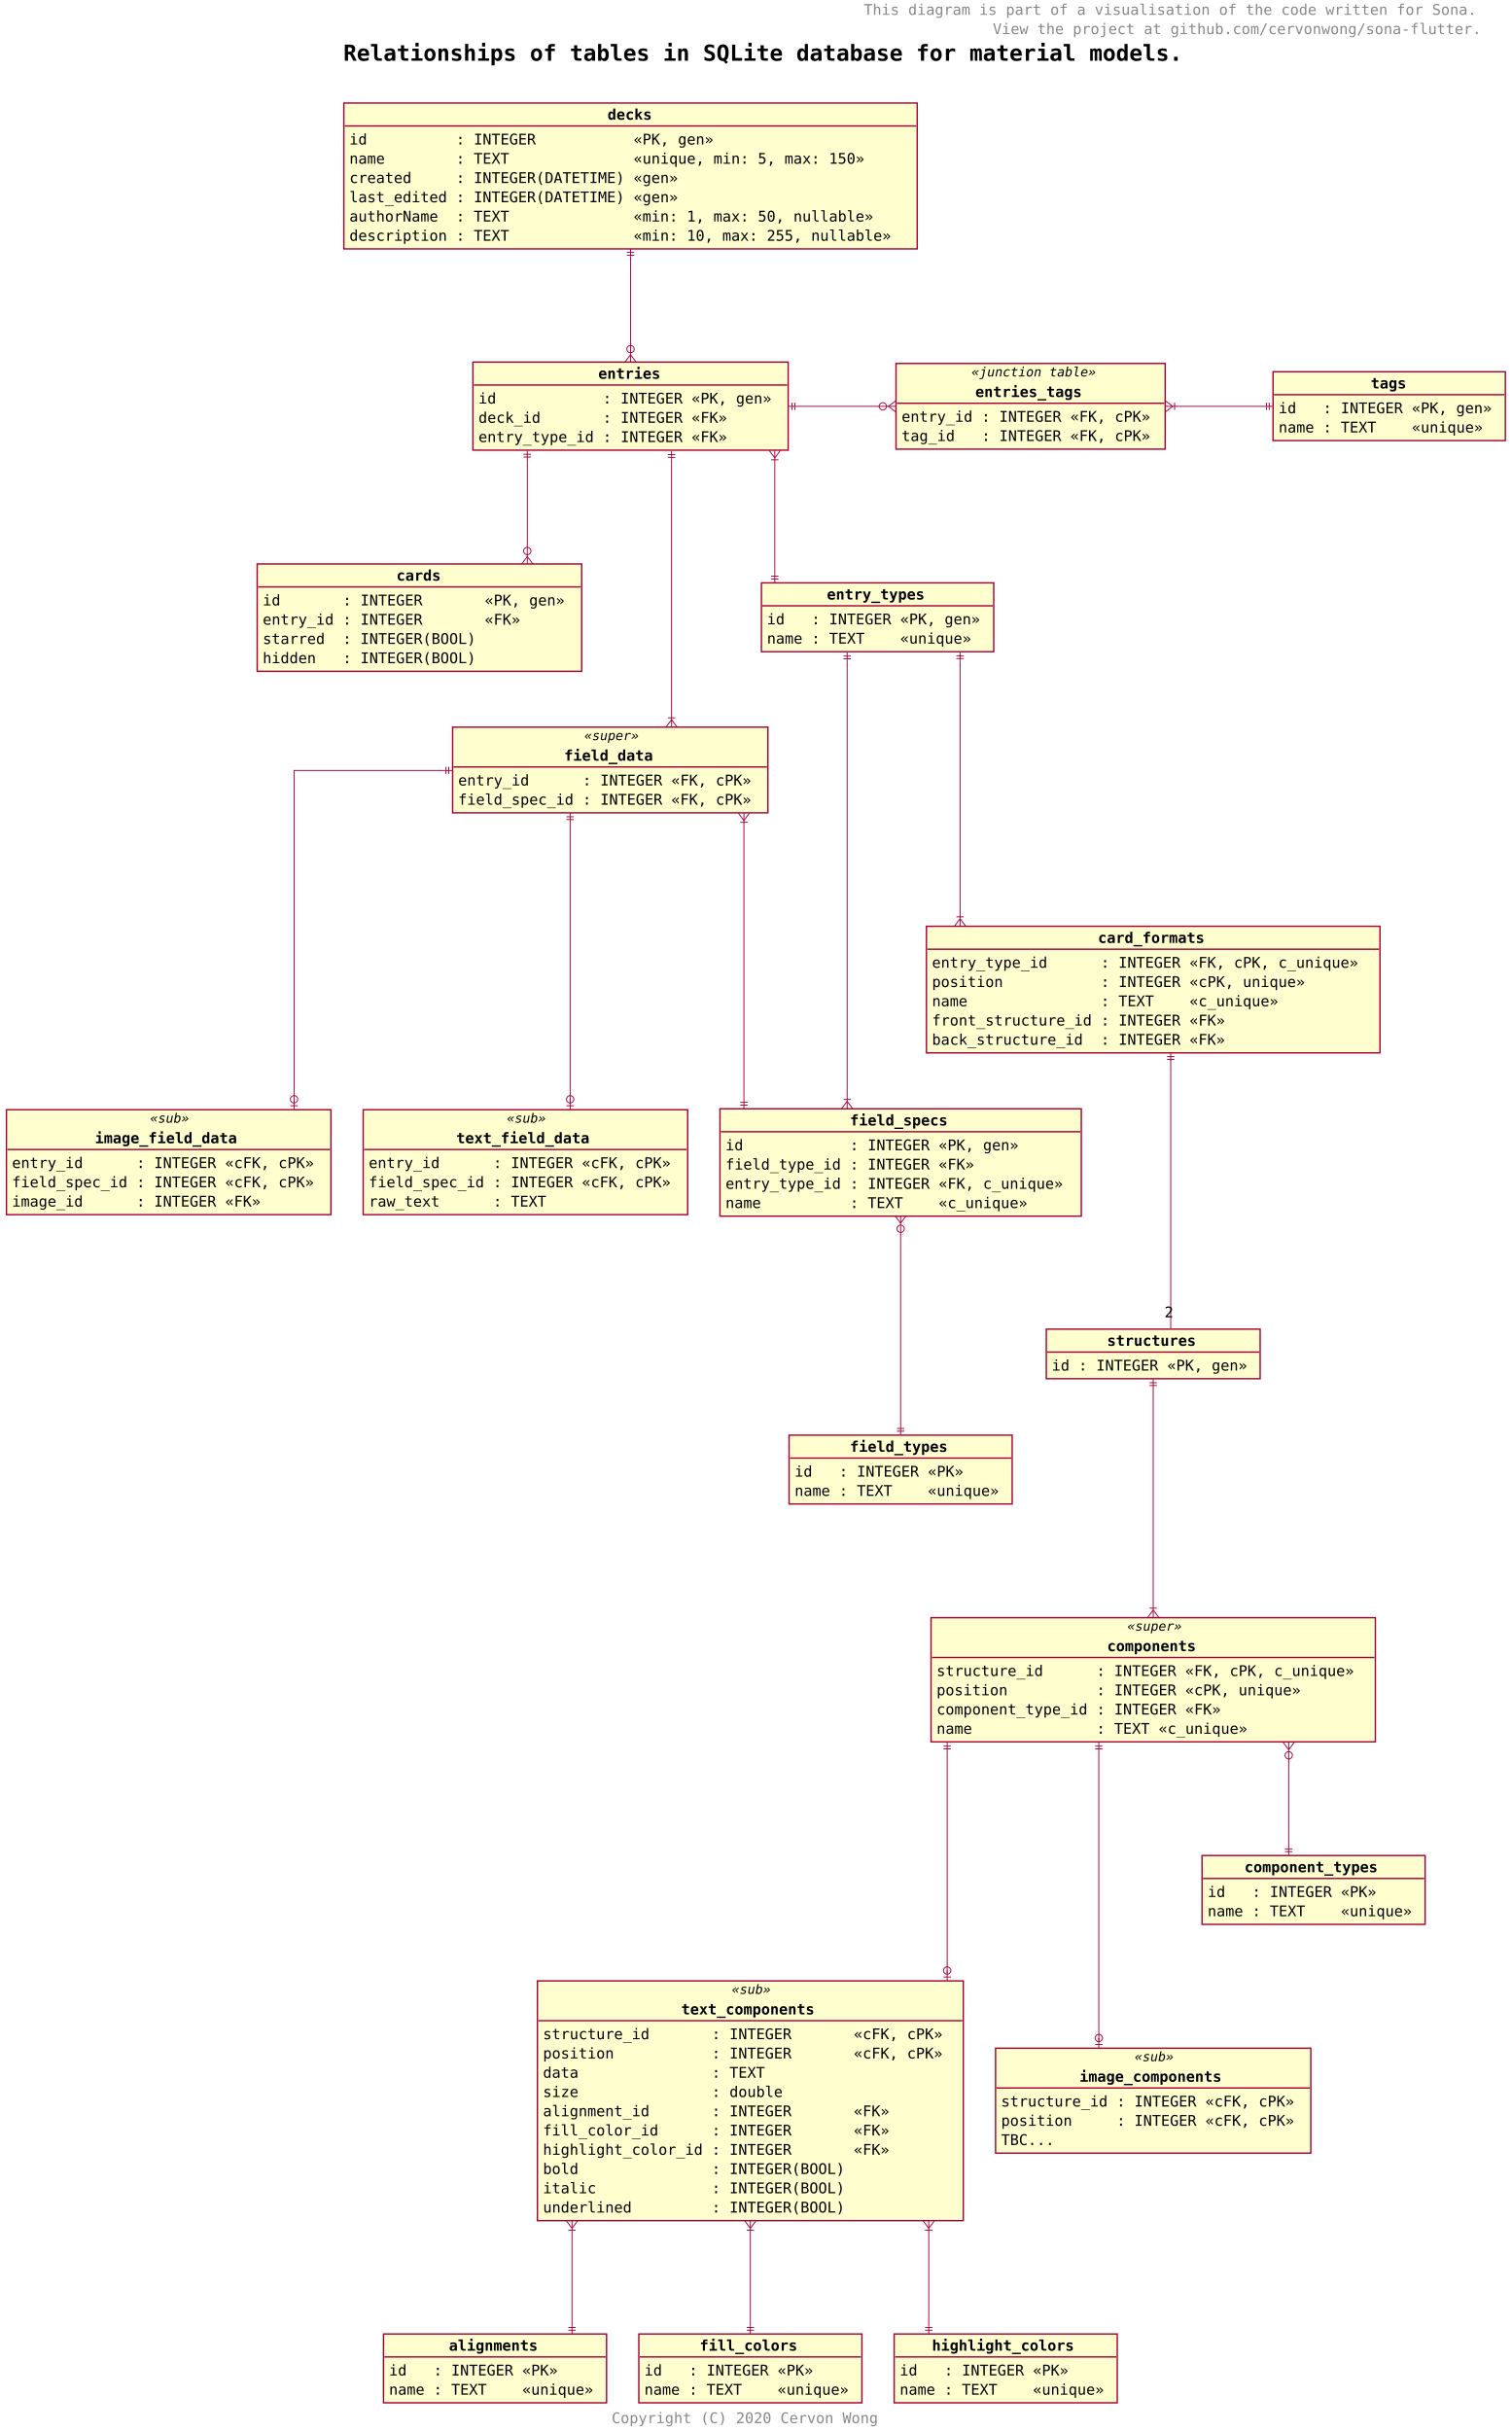
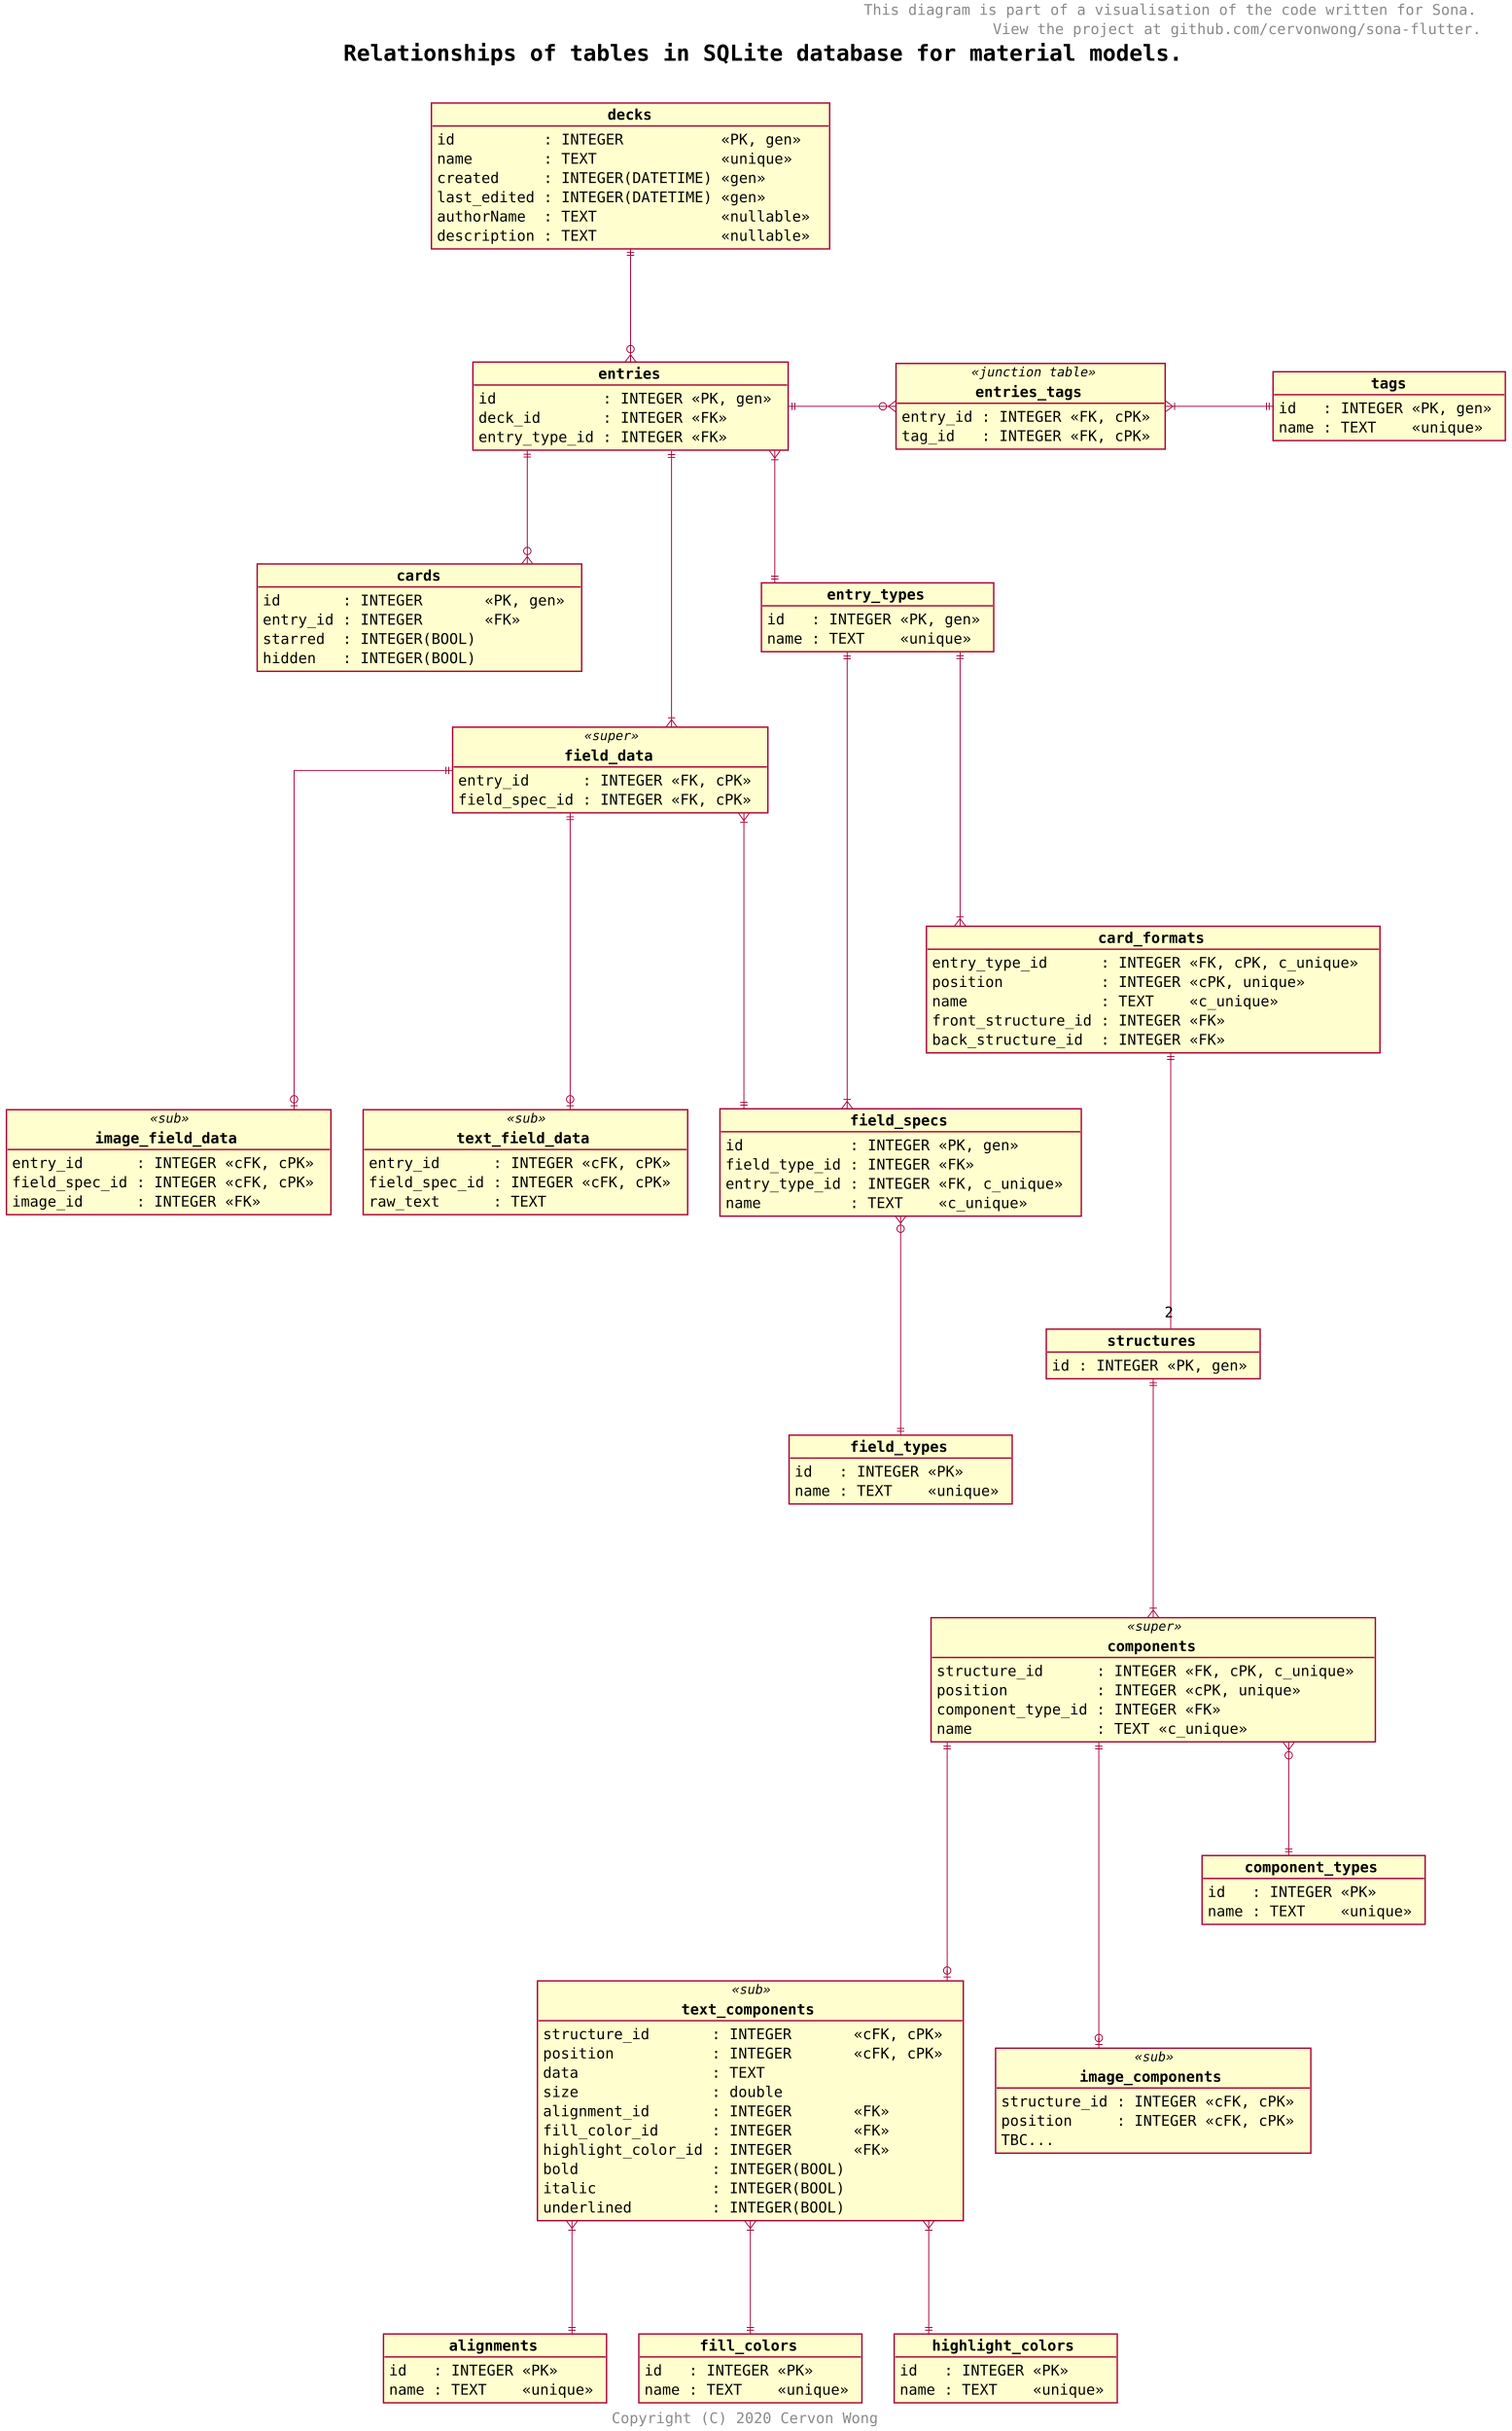
<svg xmlns="http://www.w3.org/2000/svg" contentScriptType="application/ecmascript" contentStyleType="text/css" height="2637px" preserveAspectRatio="none" style="width:1640px;height:2637px;" version="1.1" viewBox="0 0 1640 2637" width="1640px" zoomAndPan="magnify">
  <defs />
  <g>
    <text fill="#888888" font-family="monospace" font-size="16" lengthAdjust="spacingAndGlyphs" textLength="690" x="937" y="16.086">This diagram is part of a visualisation of the code written for Sona.</text>
    <text fill="#888888" font-family="monospace" font-size="16" lengthAdjust="spacingAndGlyphs" textLength="550" x="1077" y="36.977">View the project at github.com/cervonwong/sona-flutter.</text>
    <text fill="#000000" font-family="monospace" font-size="24" font-weight="bold" lengthAdjust="spacingAndGlyphs" textLength="882" x="372.5" y="65.91">Relationships of tables in SQLite database for material models.</text>
    <text fill="#000000" font-family="monospace" font-size="24" font-weight="bold" lengthAdjust="spacingAndGlyphs" textLength="0" x="820.5" y="97.246" />
-     <rect fill="#FEFECE" height="158.234" style="stroke:#A80036;stroke-width:1.5;" width="622" x="373" y="111.758" />
+     <rect fill="#FEFECE" height="158.234" style="stroke:#A80036;stroke-width:1.5;" width="432" x="468" y="111.758" />
    <text fill="#000000" font-family="monospace" font-size="16" font-weight="bold" lengthAdjust="spacingAndGlyphs" textLength="50" x="659" y="129.844">decks</text>
-     <line style="stroke:#A80036;stroke-width:1.5;" x1="374" x2="994" y1="136.648" y2="136.648" />
-     <text fill="#000000" font-family="monospace" font-size="16" lengthAdjust="spacingAndGlyphs" textLength="410" x="379" y="156.734">id          : INTEGER           «PK, gen»</text>
-     <text fill="#000000" font-family="monospace" font-size="16" lengthAdjust="spacingAndGlyphs" textLength="580" x="379" y="177.625">name        : TEXT              «unique, min: 5, max: 150»</text>
-     <text fill="#000000" font-family="monospace" font-size="16" lengthAdjust="spacingAndGlyphs" textLength="370" x="379" y="198.516">created     : INTEGER(DATETIME) «gen»</text>
-     <text fill="#000000" font-family="monospace" font-size="16" lengthAdjust="spacingAndGlyphs" textLength="370" x="379" y="219.406">last_edited : INTEGER(DATETIME) «gen»</text>
-     <text fill="#000000" font-family="monospace" font-size="16" lengthAdjust="spacingAndGlyphs" textLength="590" x="379" y="240.297">authorName  : TEXT              «min: 1, max: 50, nullable»</text>
-     <text fill="#000000" font-family="monospace" font-size="16" lengthAdjust="spacingAndGlyphs" textLength="610" x="379" y="261.188">description : TEXT              «min: 10, max: 255, nullable»</text>
+     <line style="stroke:#A80036;stroke-width:1.5;" x1="469" x2="899" y1="136.648" y2="136.648" />
+     <text fill="#000000" font-family="monospace" font-size="16" lengthAdjust="spacingAndGlyphs" textLength="410" x="474" y="156.734">id          : INTEGER           «PK, gen»</text>
+     <text fill="#000000" font-family="monospace" font-size="16" lengthAdjust="spacingAndGlyphs" textLength="400" x="474" y="177.625">name        : TEXT              «unique»</text>
+     <text fill="#000000" font-family="monospace" font-size="16" lengthAdjust="spacingAndGlyphs" textLength="370" x="474" y="198.516">created     : INTEGER(DATETIME) «gen»</text>
+     <text fill="#000000" font-family="monospace" font-size="16" lengthAdjust="spacingAndGlyphs" textLength="370" x="474" y="219.406">last_edited : INTEGER(DATETIME) «gen»</text>
+     <text fill="#000000" font-family="monospace" font-size="16" lengthAdjust="spacingAndGlyphs" textLength="420" x="474" y="240.297">authorName  : TEXT              «nullable»</text>
+     <text fill="#000000" font-family="monospace" font-size="16" lengthAdjust="spacingAndGlyphs" textLength="420" x="474" y="261.188">description : TEXT              «nullable»</text>
    <rect fill="#FEFECE" height="95.562" style="stroke:#A80036;stroke-width:1.5;" width="342" x="513" y="392.758" />
    <text fill="#000000" font-family="monospace" font-size="16" font-weight="bold" lengthAdjust="spacingAndGlyphs" textLength="70" x="649" y="410.844">entries</text>
    <line style="stroke:#A80036;stroke-width:1.5;" x1="514" x2="854" y1="417.648" y2="417.648" />
    <text fill="#000000" font-family="monospace" font-size="16" lengthAdjust="spacingAndGlyphs" textLength="330" x="519" y="437.734">id            : INTEGER «PK, gen»</text>
    <text fill="#000000" font-family="monospace" font-size="16" lengthAdjust="spacingAndGlyphs" textLength="280" x="519" y="458.625">deck_id       : INTEGER «FK»</text>
    <text fill="#000000" font-family="monospace" font-size="16" lengthAdjust="spacingAndGlyphs" textLength="280" x="519" y="479.516">entry_type_id : INTEGER «FK»</text>
    <rect fill="#FEFECE" height="116.453" style="stroke:#A80036;stroke-width:1.5;" width="352" x="279" y="611.758" />
    <text fill="#000000" font-family="monospace" font-size="16" font-weight="bold" lengthAdjust="spacingAndGlyphs" textLength="50" x="430" y="629.844">cards</text>
    <line style="stroke:#A80036;stroke-width:1.5;" x1="280" x2="630" y1="636.648" y2="636.648" />
    <text fill="#000000" font-family="monospace" font-size="16" lengthAdjust="spacingAndGlyphs" textLength="340" x="285" y="656.734">id       : INTEGER       «PK, gen»</text>
    <text fill="#000000" font-family="monospace" font-size="16" lengthAdjust="spacingAndGlyphs" textLength="290" x="285" y="677.625">entry_id : INTEGER       «FK»</text>
    <text fill="#000000" font-family="monospace" font-size="16" lengthAdjust="spacingAndGlyphs" textLength="240" x="285" y="698.516">starred  : INTEGER(BOOL)</text>
    <text fill="#000000" font-family="monospace" font-size="16" lengthAdjust="spacingAndGlyphs" textLength="240" x="285" y="719.406">hidden   : INTEGER(BOOL)</text>
    <rect fill="#FEFECE" height="74.672" style="stroke:#A80036;stroke-width:1.5;" width="252" x="1381" y="403.258" />
    <text fill="#000000" font-family="monospace" font-size="16" font-weight="bold" lengthAdjust="spacingAndGlyphs" textLength="40" x="1487" y="421.344">tags</text>
    <line style="stroke:#A80036;stroke-width:1.5;" x1="1382" x2="1632" y1="428.148" y2="428.148" />
    <text fill="#000000" font-family="monospace" font-size="16" lengthAdjust="spacingAndGlyphs" textLength="240" x="1387" y="448.234">id   : INTEGER «PK, gen»</text>
    <text fill="#000000" font-family="monospace" font-size="16" lengthAdjust="spacingAndGlyphs" textLength="230" x="1387" y="469.125">name : TEXT    «unique»</text>
    <rect fill="#FEFECE" height="92.951" style="stroke:#A80036;stroke-width:1.5;" width="292" x="972" y="394.258" />
    <text fill="#000000" font-family="monospace" font-size="14" font-style="italic" lengthAdjust="spacingAndGlyphs" textLength="128" x="1054" y="408.333">«junction table»</text>
    <text fill="#000000" font-family="monospace" font-size="16" font-weight="bold" lengthAdjust="spacingAndGlyphs" textLength="120" x="1058" y="430.623">entries_tags</text>
    <line style="stroke:#A80036;stroke-width:1.5;" x1="973" x2="1263" y1="437.428" y2="437.428" />
    <text fill="#000000" font-family="monospace" font-size="16" lengthAdjust="spacingAndGlyphs" textLength="280" x="978" y="457.514">entry_id : INTEGER «FK, cPK»</text>
    <text fill="#000000" font-family="monospace" font-size="16" lengthAdjust="spacingAndGlyphs" textLength="280" x="978" y="478.404">tag_id   : INTEGER «FK, cPK»</text>
    <rect fill="#FEFECE" height="116.453" style="stroke:#A80036;stroke-width:1.5;" width="392" x="781" y="1202.758" />
    <text fill="#000000" font-family="monospace" font-size="16" font-weight="bold" lengthAdjust="spacingAndGlyphs" textLength="110" x="922" y="1220.844">field_specs</text>
    <line style="stroke:#A80036;stroke-width:1.5;" x1="782" x2="1172" y1="1227.648" y2="1227.648" />
    <text fill="#000000" font-family="monospace" font-size="16" lengthAdjust="spacingAndGlyphs" textLength="330" x="787" y="1247.734">id            : INTEGER «PK, gen»</text>
    <text fill="#000000" font-family="monospace" font-size="16" lengthAdjust="spacingAndGlyphs" textLength="280" x="787" y="1268.625">field_type_id : INTEGER «FK»</text>
    <text fill="#000000" font-family="monospace" font-size="16" lengthAdjust="spacingAndGlyphs" textLength="380" x="787" y="1289.516">entry_type_id : INTEGER «FK, c_unique»</text>
    <text fill="#000000" font-family="monospace" font-size="16" lengthAdjust="spacingAndGlyphs" textLength="340" x="787" y="1310.406">name          : TEXT    «c_unique»</text>
    <rect fill="#FEFECE" height="74.672" style="stroke:#A80036;stroke-width:1.5;" width="242" x="856" y="1556.758" />
    <text fill="#000000" font-family="monospace" font-size="16" font-weight="bold" lengthAdjust="spacingAndGlyphs" textLength="110" x="922" y="1574.844">field_types</text>
    <line style="stroke:#A80036;stroke-width:1.5;" x1="857" x2="1097" y1="1581.648" y2="1581.648" />
    <text fill="#000000" font-family="monospace" font-size="16" lengthAdjust="spacingAndGlyphs" textLength="190" x="862" y="1601.734">id   : INTEGER «PK»</text>
    <text fill="#000000" font-family="monospace" font-size="16" lengthAdjust="spacingAndGlyphs" textLength="230" x="862" y="1622.625">name : TEXT    «unique»</text>
    <rect fill="#FEFECE" height="92.951" style="stroke:#A80036;stroke-width:1.5;" width="342" x="491" y="788.758" />
    <text fill="#000000" font-family="monospace" font-size="14" font-style="italic" lengthAdjust="spacingAndGlyphs" textLength="56" x="634" y="802.833">«super»</text>
    <text fill="#000000" font-family="monospace" font-size="16" font-weight="bold" lengthAdjust="spacingAndGlyphs" textLength="100" x="612" y="825.123">field_data</text>
    <line style="stroke:#A80036;stroke-width:1.5;" x1="492" x2="832" y1="831.928" y2="831.928" />
    <text fill="#000000" font-family="monospace" font-size="16" lengthAdjust="spacingAndGlyphs" textLength="330" x="497" y="852.014">entry_id      : INTEGER «FK, cPK»</text>
    <text fill="#000000" font-family="monospace" font-size="16" lengthAdjust="spacingAndGlyphs" textLength="330" x="497" y="872.904">field_spec_id : INTEGER «FK, cPK»</text>
    <rect fill="#FEFECE" height="113.842" style="stroke:#A80036;stroke-width:1.5;" width="352" x="394" y="1203.758" />
    <text fill="#000000" font-family="monospace" font-size="14" font-style="italic" lengthAdjust="spacingAndGlyphs" textLength="40" x="550" y="1217.833">«sub»</text>
    <text fill="#000000" font-family="monospace" font-size="16" font-weight="bold" lengthAdjust="spacingAndGlyphs" textLength="150" x="495" y="1240.123">text_field_data</text>
    <line style="stroke:#A80036;stroke-width:1.5;" x1="395" x2="745" y1="1246.928" y2="1246.928" />
    <text fill="#000000" font-family="monospace" font-size="16" lengthAdjust="spacingAndGlyphs" textLength="340" x="400" y="1267.014">entry_id      : INTEGER «cFK, cPK»</text>
    <text fill="#000000" font-family="monospace" font-size="16" lengthAdjust="spacingAndGlyphs" textLength="340" x="400" y="1287.904">field_spec_id : INTEGER «cFK, cPK»</text>
    <text fill="#000000" font-family="monospace" font-size="16" lengthAdjust="spacingAndGlyphs" textLength="200" x="400" y="1308.795">raw_text      : TEXT</text>
    <rect fill="#FEFECE" height="113.842" style="stroke:#A80036;stroke-width:1.5;" width="352" x="7" y="1203.758" />
    <text fill="#000000" font-family="monospace" font-size="14" font-style="italic" lengthAdjust="spacingAndGlyphs" textLength="40" x="163" y="1217.833">«sub»</text>
    <text fill="#000000" font-family="monospace" font-size="16" font-weight="bold" lengthAdjust="spacingAndGlyphs" textLength="160" x="103" y="1240.123">image_field_data</text>
    <line style="stroke:#A80036;stroke-width:1.5;" x1="8" x2="358" y1="1246.928" y2="1246.928" />
    <text fill="#000000" font-family="monospace" font-size="16" lengthAdjust="spacingAndGlyphs" textLength="340" x="13" y="1267.014">entry_id      : INTEGER «cFK, cPK»</text>
    <text fill="#000000" font-family="monospace" font-size="16" lengthAdjust="spacingAndGlyphs" textLength="340" x="13" y="1287.904">field_spec_id : INTEGER «cFK, cPK»</text>
    <text fill="#000000" font-family="monospace" font-size="16" lengthAdjust="spacingAndGlyphs" textLength="280" x="13" y="1308.795">image_id      : INTEGER «FK»</text>
    <rect fill="#FEFECE" height="74.672" style="stroke:#A80036;stroke-width:1.5;" width="252" x="826" y="632.258" />
    <text fill="#000000" font-family="monospace" font-size="16" font-weight="bold" lengthAdjust="spacingAndGlyphs" textLength="110" x="897" y="650.344">entry_types</text>
    <line style="stroke:#A80036;stroke-width:1.5;" x1="827" x2="1077" y1="657.148" y2="657.148" />
    <text fill="#000000" font-family="monospace" font-size="16" lengthAdjust="spacingAndGlyphs" textLength="240" x="832" y="677.234">id   : INTEGER «PK, gen»</text>
    <text fill="#000000" font-family="monospace" font-size="16" lengthAdjust="spacingAndGlyphs" textLength="230" x="832" y="698.125">name : TEXT    «unique»</text>
    <rect fill="#FEFECE" height="137.344" style="stroke:#A80036;stroke-width:1.5;" width="492" x="1005" y="1004.758" />
    <text fill="#000000" font-family="monospace" font-size="16" font-weight="bold" lengthAdjust="spacingAndGlyphs" textLength="120" x="1191" y="1022.844">card_formats</text>
    <line style="stroke:#A80036;stroke-width:1.5;" x1="1006" x2="1496" y1="1029.648" y2="1029.648" />
    <text fill="#000000" font-family="monospace" font-size="16" lengthAdjust="spacingAndGlyphs" textLength="480" x="1011" y="1049.734">entry_type_id      : INTEGER «FK, cPK, c_unique»</text>
    <text fill="#000000" font-family="monospace" font-size="16" lengthAdjust="spacingAndGlyphs" textLength="420" x="1011" y="1070.625">position           : INTEGER «cPK, unique»</text>
    <text fill="#000000" font-family="monospace" font-size="16" lengthAdjust="spacingAndGlyphs" textLength="390" x="1011" y="1091.516">name               : TEXT    «c_unique»</text>
    <text fill="#000000" font-family="monospace" font-size="16" lengthAdjust="spacingAndGlyphs" textLength="330" x="1011" y="1112.406">front_structure_id : INTEGER «FK»</text>
    <text fill="#000000" font-family="monospace" font-size="16" lengthAdjust="spacingAndGlyphs" textLength="330" x="1011" y="1133.297">back_structure_id  : INTEGER «FK»</text>
    <rect fill="#FEFECE" height="53.781" style="stroke:#A80036;stroke-width:1.5;" width="232" x="1135" y="1441.758" />
    <text fill="#000000" font-family="monospace" font-size="16" font-weight="bold" lengthAdjust="spacingAndGlyphs" textLength="100" x="1201" y="1459.844">structures</text>
    <line style="stroke:#A80036;stroke-width:1.5;" x1="1136" x2="1366" y1="1466.648" y2="1466.648" />
    <text fill="#000000" font-family="monospace" font-size="16" lengthAdjust="spacingAndGlyphs" textLength="220" x="1141" y="1486.734">id : INTEGER «PK, gen»</text>
    <rect fill="#FEFECE" height="134.732" style="stroke:#A80036;stroke-width:1.5;" width="482" x="1010" y="1754.758" />
    <text fill="#000000" font-family="monospace" font-size="14" font-style="italic" lengthAdjust="spacingAndGlyphs" textLength="56" x="1223" y="1768.833">«super»</text>
    <text fill="#000000" font-family="monospace" font-size="16" font-weight="bold" lengthAdjust="spacingAndGlyphs" textLength="100" x="1201" y="1791.123">components</text>
    <line style="stroke:#A80036;stroke-width:1.5;" x1="1011" x2="1491" y1="1797.928" y2="1797.928" />
    <text fill="#000000" font-family="monospace" font-size="16" lengthAdjust="spacingAndGlyphs" textLength="470" x="1016" y="1818.014">structure_id      : INTEGER «FK, cPK, c_unique»</text>
    <text fill="#000000" font-family="monospace" font-size="16" lengthAdjust="spacingAndGlyphs" textLength="410" x="1016" y="1838.904">position          : INTEGER «cPK, unique»</text>
    <text fill="#000000" font-family="monospace" font-size="16" lengthAdjust="spacingAndGlyphs" textLength="320" x="1016" y="1859.795">component_type_id : INTEGER «FK»</text>
    <text fill="#000000" font-family="monospace" font-size="16" lengthAdjust="spacingAndGlyphs" textLength="350" x="1016" y="1880.686">name              : TEXT «c_unique»</text>
    <rect fill="#FEFECE" height="260.076" style="stroke:#A80036;stroke-width:1.5;" width="462" x="583" y="2148.758" />
    <text fill="#000000" font-family="monospace" font-size="14" font-style="italic" lengthAdjust="spacingAndGlyphs" textLength="40" x="794" y="2162.833">«sub»</text>
    <text fill="#000000" font-family="monospace" font-size="16" font-weight="bold" lengthAdjust="spacingAndGlyphs" textLength="150" x="739" y="2185.123">text_components</text>
    <line style="stroke:#A80036;stroke-width:1.5;" x1="584" x2="1044" y1="2191.928" y2="2191.928" />
    <text fill="#000000" font-family="monospace" font-size="16" lengthAdjust="spacingAndGlyphs" textLength="450" x="589" y="2212.014">structure_id       : INTEGER       «cFK, cPK»</text>
    <text fill="#000000" font-family="monospace" font-size="16" lengthAdjust="spacingAndGlyphs" textLength="450" x="589" y="2232.904">position           : INTEGER       «cFK, cPK»</text>
    <text fill="#000000" font-family="monospace" font-size="16" lengthAdjust="spacingAndGlyphs" textLength="250" x="589" y="2253.795">data               : TEXT</text>
    <text fill="#000000" font-family="monospace" font-size="16" lengthAdjust="spacingAndGlyphs" textLength="270" x="589" y="2274.686">size               : double</text>
    <text fill="#000000" font-family="monospace" font-size="16" lengthAdjust="spacingAndGlyphs" textLength="390" x="589" y="2295.576">alignment_id       : INTEGER       «FK»</text>
    <text fill="#000000" font-family="monospace" font-size="16" lengthAdjust="spacingAndGlyphs" textLength="390" x="589" y="2316.467">fill_color_id      : INTEGER       «FK»</text>
    <text fill="#000000" font-family="monospace" font-size="16" lengthAdjust="spacingAndGlyphs" textLength="390" x="589" y="2337.357">highlight_color_id : INTEGER       «FK»</text>
    <text fill="#000000" font-family="monospace" font-size="16" lengthAdjust="spacingAndGlyphs" textLength="340" x="589" y="2358.248">bold               : INTEGER(BOOL)</text>
    <text fill="#000000" font-family="monospace" font-size="16" lengthAdjust="spacingAndGlyphs" textLength="340" x="589" y="2379.139">italic             : INTEGER(BOOL)</text>
    <text fill="#000000" font-family="monospace" font-size="16" lengthAdjust="spacingAndGlyphs" textLength="340" x="589" y="2400.029">underlined         : INTEGER(BOOL)</text>
    <rect fill="#FEFECE" height="74.672" style="stroke:#A80036;stroke-width:1.5;" width="242" x="416" y="2531.758" />
    <text fill="#000000" font-family="monospace" font-size="16" font-weight="bold" lengthAdjust="spacingAndGlyphs" textLength="100" x="487" y="2549.844">alignments</text>
    <line style="stroke:#A80036;stroke-width:1.5;" x1="417" x2="657" y1="2556.648" y2="2556.648" />
    <text fill="#000000" font-family="monospace" font-size="16" lengthAdjust="spacingAndGlyphs" textLength="190" x="422" y="2576.734">id   : INTEGER «PK»</text>
    <text fill="#000000" font-family="monospace" font-size="16" lengthAdjust="spacingAndGlyphs" textLength="230" x="422" y="2597.625">name : TEXT    «unique»</text>
    <rect fill="#FEFECE" height="74.672" style="stroke:#A80036;stroke-width:1.5;" width="242" x="693" y="2531.758" />
    <text fill="#000000" font-family="monospace" font-size="16" font-weight="bold" lengthAdjust="spacingAndGlyphs" textLength="110" x="759" y="2549.844">fill_colors</text>
    <line style="stroke:#A80036;stroke-width:1.5;" x1="694" x2="934" y1="2556.648" y2="2556.648" />
    <text fill="#000000" font-family="monospace" font-size="16" lengthAdjust="spacingAndGlyphs" textLength="190" x="699" y="2576.734">id   : INTEGER «PK»</text>
    <text fill="#000000" font-family="monospace" font-size="16" lengthAdjust="spacingAndGlyphs" textLength="230" x="699" y="2597.625">name : TEXT    «unique»</text>
    <rect fill="#FEFECE" height="74.672" style="stroke:#A80036;stroke-width:1.5;" width="242" x="970" y="2531.758" />
    <text fill="#000000" font-family="monospace" font-size="16" font-weight="bold" lengthAdjust="spacingAndGlyphs" textLength="160" x="1011" y="2549.844">highlight_colors</text>
    <line style="stroke:#A80036;stroke-width:1.5;" x1="971" x2="1211" y1="2556.648" y2="2556.648" />
    <text fill="#000000" font-family="monospace" font-size="16" lengthAdjust="spacingAndGlyphs" textLength="190" x="976" y="2576.734">id   : INTEGER «PK»</text>
    <text fill="#000000" font-family="monospace" font-size="16" lengthAdjust="spacingAndGlyphs" textLength="230" x="976" y="2597.625">name : TEXT    «unique»</text>
    <rect fill="#FEFECE" height="113.842" style="stroke:#A80036;stroke-width:1.5;" width="342" x="1080" y="2221.758" />
    <text fill="#000000" font-family="monospace" font-size="14" font-style="italic" lengthAdjust="spacingAndGlyphs" textLength="40" x="1231" y="2235.833">«sub»</text>
    <text fill="#000000" font-family="monospace" font-size="16" font-weight="bold" lengthAdjust="spacingAndGlyphs" textLength="160" x="1171" y="2258.123">image_components</text>
    <line style="stroke:#A80036;stroke-width:1.5;" x1="1081" x2="1421" y1="2264.928" y2="2264.928" />
    <text fill="#000000" font-family="monospace" font-size="16" lengthAdjust="spacingAndGlyphs" textLength="330" x="1086" y="2285.014">structure_id : INTEGER «cFK, cPK»</text>
    <text fill="#000000" font-family="monospace" font-size="16" lengthAdjust="spacingAndGlyphs" textLength="330" x="1086" y="2305.904">position     : INTEGER «cFK, cPK»</text>
    <text fill="#000000" font-family="monospace" font-size="16" lengthAdjust="spacingAndGlyphs" textLength="60" x="1086" y="2326.795">TBC...</text>
    <rect fill="#FEFECE" height="74.672" style="stroke:#A80036;stroke-width:1.5;" width="242" x="1304" y="2012.758" />
    <text fill="#000000" font-family="monospace" font-size="16" font-weight="bold" lengthAdjust="spacingAndGlyphs" textLength="150" x="1350" y="2030.844">component_types</text>
    <line style="stroke:#A80036;stroke-width:1.5;" x1="1305" x2="1545" y1="2037.648" y2="2037.648" />
    <text fill="#000000" font-family="monospace" font-size="16" lengthAdjust="spacingAndGlyphs" textLength="190" x="1310" y="2057.734">id   : INTEGER «PK»</text>
    <text fill="#000000" font-family="monospace" font-size="16" lengthAdjust="spacingAndGlyphs" textLength="230" x="1310" y="2078.625">name : TEXT    «unique»</text>
    <path codeLine="141" d="M684,277.858 C684,277.858 684,384.708 684,384.708 " fill="none" id="decks-entries" style="stroke:#A80036;stroke-width:1.0;" />
    <line style="stroke:#A80036;stroke-width:1.0;" x1="684" x2="690" y1="384.708" y2="392.708" />
    <line style="stroke:#A80036;stroke-width:1.0;" x1="684" x2="678" y1="384.708" y2="392.708" />
    <line style="stroke:#A80036;stroke-width:1.0;" x1="684" x2="684" y1="384.708" y2="392.708" />
    <ellipse cx="684" cy="378.708" fill="none" rx="4" ry="4" style="stroke:#A80036;stroke-width:1.0;" />
    <line style="stroke:#A80036;stroke-width:1.0;" x1="680" x2="688" y1="273.858" y2="273.858" />
    <line style="stroke:#A80036;stroke-width:1.0;" x1="680" x2="688" y1="276.858" y2="276.858" />
    <line style="stroke:#A80036;stroke-width:1.0;" x1="684" x2="684" y1="277.858" y2="269.858" />
    <path codeLine="142" d="M572,496.768 C572,496.768 572,603.668 572,603.668 " fill="none" id="entries-cards" style="stroke:#A80036;stroke-width:1.0;" />
    <line style="stroke:#A80036;stroke-width:1.0;" x1="572" x2="578" y1="603.668" y2="611.668" />
    <line style="stroke:#A80036;stroke-width:1.0;" x1="572" x2="566" y1="603.668" y2="611.668" />
    <line style="stroke:#A80036;stroke-width:1.0;" x1="572" x2="572" y1="603.668" y2="611.668" />
    <ellipse cx="572" cy="597.668" fill="none" rx="4" ry="4" style="stroke:#A80036;stroke-width:1.0;" />
    <line style="stroke:#A80036;stroke-width:1.0;" x1="568" x2="576" y1="492.768" y2="492.768" />
    <line style="stroke:#A80036;stroke-width:1.0;" x1="568" x2="576" y1="495.768" y2="495.768" />
    <line style="stroke:#A80036;stroke-width:1.0;" x1="572" x2="572" y1="496.768" y2="488.768" />
    <path codeLine="143" d="M863.22,440.758 C863.22,440.758 963.68,440.758 963.68,440.758 " fill="none" id="entries-entries_tags" style="stroke:#A80036;stroke-width:1.0;" />
    <line style="stroke:#A80036;stroke-width:1.0;" x1="963.68" x2="971.68" y1="440.758" y2="434.758" />
    <line style="stroke:#A80036;stroke-width:1.0;" x1="963.68" x2="971.68" y1="440.758" y2="446.758" />
    <line style="stroke:#A80036;stroke-width:1.0;" x1="963.68" x2="971.68" y1="440.758" y2="440.758" />
    <ellipse cx="957.68" cy="440.758" fill="none" rx="4" ry="4" style="stroke:#A80036;stroke-width:1.0;" />
    <line style="stroke:#A80036;stroke-width:1.0;" x1="859.22" x2="859.22" y1="444.758" y2="436.758" />
    <line style="stroke:#A80036;stroke-width:1.0;" x1="862.22" x2="862.22" y1="444.758" y2="436.758" />
    <line style="stroke:#A80036;stroke-width:1.0;" x1="863.22" x2="855.22" y1="440.758" y2="440.758" />
    <path codeLine="144" d="M1272.23,440.758 C1272.23,440.758 1372.82,440.758 1372.82,440.758 " fill="none" id="entries_tags-tags" style="stroke:#A80036;stroke-width:1.0;" />
    <line style="stroke:#A80036;stroke-width:1.0;" x1="1376.82" x2="1376.82" y1="436.758" y2="444.758" />
    <line style="stroke:#A80036;stroke-width:1.0;" x1="1373.82" x2="1373.82" y1="436.758" y2="444.758" />
    <line style="stroke:#A80036;stroke-width:1.0;" x1="1372.82" x2="1380.82" y1="440.758" y2="440.758" />
    <line style="stroke:#A80036;stroke-width:1.0;" x1="1272.23" x2="1264.23" y1="440.758" y2="446.758" />
    <line style="stroke:#A80036;stroke-width:1.0;" x1="1272.23" x2="1264.23" y1="440.758" y2="434.758" />
    <line style="stroke:#A80036;stroke-width:1.0;" x1="1272.23" x2="1264.23" y1="440.758" y2="440.758" />
    <line style="stroke:#A80036;stroke-width:1.0;" x1="1274.23" x2="1274.23" y1="444.758" y2="436.758" />
    <path codeLine="145" d="M977,1326.848 C977,1326.848 977,1548.508 977,1548.508 " fill="none" id="field_specs-field_types" style="stroke:#A80036;stroke-width:1.0;" />
    <line style="stroke:#A80036;stroke-width:1.0;" x1="981" x2="973" y1="1552.508" y2="1552.508" />
    <line style="stroke:#A80036;stroke-width:1.0;" x1="981" x2="973" y1="1549.508" y2="1549.508" />
    <line style="stroke:#A80036;stroke-width:1.0;" x1="977" x2="977" y1="1548.508" y2="1556.508" />
    <line style="stroke:#A80036;stroke-width:1.0;" x1="977" x2="971" y1="1326.848" y2="1318.848" />
    <line style="stroke:#A80036;stroke-width:1.0;" x1="977" x2="983" y1="1326.848" y2="1318.848" />
    <line style="stroke:#A80036;stroke-width:1.0;" x1="977" x2="977" y1="1326.848" y2="1318.848" />
    <ellipse cx="977" cy="1332.848" fill="none" rx="4" ry="4" style="stroke:#A80036;stroke-width:1.0;" />
    <path codeLine="146" d="M618.5,890.008 C618.5,890.008 618.5,1195.458 618.5,1195.458 " fill="none" id="field_data-text_field_data" style="stroke:#A80036;stroke-width:1.0;" />
    <line style="stroke:#A80036;stroke-width:1.0;" x1="618.5" x2="618.5" y1="1192.458" y2="1203.458" />
    <ellipse cx="618.5" cy="1192.458" fill="none" rx="4" ry="4" style="stroke:#A80036;stroke-width:1.0;" />
    <line style="stroke:#A80036;stroke-width:1.0;" x1="622.5" x2="614.5" y1="1199.458" y2="1199.458" />
    <line style="stroke:#A80036;stroke-width:1.0;" x1="614.5" x2="622.5" y1="886.008" y2="886.008" />
    <line style="stroke:#A80036;stroke-width:1.0;" x1="614.5" x2="622.5" y1="889.008" y2="889.008" />
    <line style="stroke:#A80036;stroke-width:1.0;" x1="618.5" x2="618.5" y1="890.008" y2="882.008" />
    <path codeLine="147" d="M482.75,835.758 C482.75,835.758 319,835.758 319,835.758 C319,835.758 319,1195.438 319,1195.438 " fill="none" id="field_data-image_field_data" style="stroke:#A80036;stroke-width:1.0;" />
    <line style="stroke:#A80036;stroke-width:1.0;" x1="319" x2="319" y1="1192.438" y2="1203.438" />
    <ellipse cx="319" cy="1192.438" fill="none" rx="4" ry="4" style="stroke:#A80036;stroke-width:1.0;" />
    <line style="stroke:#A80036;stroke-width:1.0;" x1="323" x2="315" y1="1199.438" y2="1199.438" />
    <line style="stroke:#A80036;stroke-width:1.0;" x1="486.75" x2="486.75" y1="831.758" y2="839.758" />
    <line style="stroke:#A80036;stroke-width:1.0;" x1="483.75" x2="483.75" y1="831.758" y2="839.758" />
    <line style="stroke:#A80036;stroke-width:1.0;" x1="482.75" x2="490.75" y1="835.758" y2="835.758" />
    <path codeLine="148" d="M807,890.008 C807,890.008 807,1194.758 807,1194.758 " fill="none" id="field_data-field_specs" style="stroke:#A80036;stroke-width:1.0;" />
    <line style="stroke:#A80036;stroke-width:1.0;" x1="811" x2="803" y1="1198.758" y2="1198.758" />
    <line style="stroke:#A80036;stroke-width:1.0;" x1="811" x2="803" y1="1195.758" y2="1195.758" />
    <line style="stroke:#A80036;stroke-width:1.0;" x1="807" x2="807" y1="1194.758" y2="1202.758" />
    <line style="stroke:#A80036;stroke-width:1.0;" x1="807" x2="801" y1="890.008" y2="882.008" />
    <line style="stroke:#A80036;stroke-width:1.0;" x1="807" x2="813" y1="890.008" y2="882.008" />
    <line style="stroke:#A80036;stroke-width:1.0;" x1="807" x2="807" y1="890.008" y2="882.008" />
    <line style="stroke:#A80036;stroke-width:1.0;" x1="803" x2="811" y1="892.008" y2="892.008" />
    <path codeLine="149" d="M728.5,497.128 C728.5,497.128 728.5,780.638 728.5,780.638 " fill="none" id="entries-field_data" style="stroke:#A80036;stroke-width:1.0;" />
    <line style="stroke:#A80036;stroke-width:1.0;" x1="728.5" x2="734.5" y1="780.638" y2="788.638" />
    <line style="stroke:#A80036;stroke-width:1.0;" x1="728.5" x2="722.5" y1="780.638" y2="788.638" />
    <line style="stroke:#A80036;stroke-width:1.0;" x1="728.5" x2="728.5" y1="780.638" y2="788.638" />
    <line style="stroke:#A80036;stroke-width:1.0;" x1="732.5" x2="724.5" y1="778.638" y2="778.638" />
    <line style="stroke:#A80036;stroke-width:1.0;" x1="724.5" x2="732.5" y1="493.128" y2="493.128" />
    <line style="stroke:#A80036;stroke-width:1.0;" x1="724.5" x2="732.5" y1="496.128" y2="496.128" />
    <line style="stroke:#A80036;stroke-width:1.0;" x1="728.5" x2="728.5" y1="497.128" y2="489.128" />
    <path codeLine="150" d="M840.5,496.768 C840.5,496.768 840.5,624.018 840.5,624.018 " fill="none" id="entries-entry_types" style="stroke:#A80036;stroke-width:1.0;" />
    <line style="stroke:#A80036;stroke-width:1.0;" x1="844.5" x2="836.5" y1="628.018" y2="628.018" />
    <line style="stroke:#A80036;stroke-width:1.0;" x1="844.5" x2="836.5" y1="625.018" y2="625.018" />
    <line style="stroke:#A80036;stroke-width:1.0;" x1="840.5" x2="840.5" y1="624.018" y2="632.018" />
    <line style="stroke:#A80036;stroke-width:1.0;" x1="840.5" x2="834.5" y1="496.768" y2="488.768" />
    <line style="stroke:#A80036;stroke-width:1.0;" x1="840.5" x2="846.5" y1="496.768" y2="488.768" />
    <line style="stroke:#A80036;stroke-width:1.0;" x1="840.5" x2="840.5" y1="496.768" y2="488.768" />
    <line style="stroke:#A80036;stroke-width:1.0;" x1="836.5" x2="844.5" y1="498.768" y2="498.768" />
    <path codeLine="151" d="M919,715.628 C919,715.628 919,1194.618 919,1194.618 " fill="none" id="entry_types-field_specs" style="stroke:#A80036;stroke-width:1.0;" />
    <line style="stroke:#A80036;stroke-width:1.0;" x1="919" x2="925" y1="1194.618" y2="1202.618" />
    <line style="stroke:#A80036;stroke-width:1.0;" x1="919" x2="913" y1="1194.618" y2="1202.618" />
    <line style="stroke:#A80036;stroke-width:1.0;" x1="919" x2="919" y1="1194.618" y2="1202.618" />
    <line style="stroke:#A80036;stroke-width:1.0;" x1="923" x2="915" y1="1192.618" y2="1192.618" />
    <line style="stroke:#A80036;stroke-width:1.0;" x1="915" x2="923" y1="711.628" y2="711.628" />
    <line style="stroke:#A80036;stroke-width:1.0;" x1="915" x2="923" y1="714.628" y2="714.628" />
    <line style="stroke:#A80036;stroke-width:1.0;" x1="919" x2="919" y1="715.628" y2="707.628" />
    <path codeLine="152" d="M1041.5,715.358 C1041.5,715.358 1041.5,996.528 1041.5,996.528 " fill="none" id="entry_types-card_formats" style="stroke:#A80036;stroke-width:1.0;" />
    <line style="stroke:#A80036;stroke-width:1.0;" x1="1041.5" x2="1047.5" y1="996.528" y2="1004.528" />
    <line style="stroke:#A80036;stroke-width:1.0;" x1="1041.5" x2="1035.5" y1="996.528" y2="1004.528" />
    <line style="stroke:#A80036;stroke-width:1.0;" x1="1041.5" x2="1041.5" y1="996.528" y2="1004.528" />
    <line style="stroke:#A80036;stroke-width:1.0;" x1="1045.5" x2="1037.5" y1="994.528" y2="994.528" />
    <line style="stroke:#A80036;stroke-width:1.0;" x1="1037.5" x2="1045.5" y1="711.358" y2="711.358" />
    <line style="stroke:#A80036;stroke-width:1.0;" x1="1037.5" x2="1045.5" y1="714.358" y2="714.358" />
    <line style="stroke:#A80036;stroke-width:1.0;" x1="1041.5" x2="1041.5" y1="715.358" y2="707.358" />
    <path codeLine="153" d="M1270,1149.148 C1270,1149.148 1270,1441.418 1270,1441.418 " fill="none" id="card_formats-backto-structures" style="stroke:#A80036;stroke-width:1.0;" />
    <line style="stroke:#A80036;stroke-width:1.0;" x1="1266" x2="1274" y1="1146.148" y2="1146.148" />
    <line style="stroke:#A80036;stroke-width:1.0;" x1="1266" x2="1274" y1="1149.148" y2="1149.148" />
    <line style="stroke:#A80036;stroke-width:1.0;" x1="1270" x2="1270" y1="1150.148" y2="1142.148" />
    <text fill="#000000" font-family="monospace" font-size="16" lengthAdjust="spacingAndGlyphs" textLength="10" x="1263.237" y="1428.997">2</text>
    <path codeLine="154" d="M1251,1503.908 C1251,1503.908 1251,1746.428 1251,1746.428 " fill="none" id="structures-components" style="stroke:#A80036;stroke-width:1.0;" />
    <line style="stroke:#A80036;stroke-width:1.0;" x1="1251" x2="1257" y1="1746.428" y2="1754.428" />
    <line style="stroke:#A80036;stroke-width:1.0;" x1="1251" x2="1245" y1="1746.428" y2="1754.428" />
    <line style="stroke:#A80036;stroke-width:1.0;" x1="1251" x2="1251" y1="1746.428" y2="1754.428" />
    <line style="stroke:#A80036;stroke-width:1.0;" x1="1255" x2="1247" y1="1744.428" y2="1744.428" />
    <line style="stroke:#A80036;stroke-width:1.0;" x1="1247" x2="1255" y1="1499.908" y2="1499.908" />
    <line style="stroke:#A80036;stroke-width:1.0;" x1="1247" x2="1255" y1="1502.908" y2="1502.908" />
    <line style="stroke:#A80036;stroke-width:1.0;" x1="1251" x2="1251" y1="1503.908" y2="1495.908" />
    <path codeLine="155" d="M1398,1898.048 C1398,1898.048 1398,2004.508 1398,2004.508 " fill="none" id="components-component_types" style="stroke:#A80036;stroke-width:1.0;" />
    <line style="stroke:#A80036;stroke-width:1.0;" x1="1402" x2="1394" y1="2008.508" y2="2008.508" />
    <line style="stroke:#A80036;stroke-width:1.0;" x1="1402" x2="1394" y1="2005.508" y2="2005.508" />
    <line style="stroke:#A80036;stroke-width:1.0;" x1="1398" x2="1398" y1="2004.508" y2="2012.508" />
    <line style="stroke:#A80036;stroke-width:1.0;" x1="1398" x2="1392" y1="1898.048" y2="1890.048" />
    <line style="stroke:#A80036;stroke-width:1.0;" x1="1398" x2="1404" y1="1898.048" y2="1890.048" />
    <line style="stroke:#A80036;stroke-width:1.0;" x1="1398" x2="1398" y1="1898.048" y2="1890.048" />
    <ellipse cx="1398" cy="1904.048" fill="none" rx="4" ry="4" style="stroke:#A80036;stroke-width:1.0;" />
    <path codeLine="156" d="M1027.5,1898.108 C1027.5,1898.108 1027.5,2140.548 1027.5,2140.548 " fill="none" id="components-text_components" style="stroke:#A80036;stroke-width:1.0;" />
    <line style="stroke:#A80036;stroke-width:1.0;" x1="1027.5" x2="1027.5" y1="2137.548" y2="2148.548" />
    <ellipse cx="1027.5" cy="2137.548" fill="none" rx="4" ry="4" style="stroke:#A80036;stroke-width:1.0;" />
    <line style="stroke:#A80036;stroke-width:1.0;" x1="1031.5" x2="1023.5" y1="2144.548" y2="2144.548" />
    <line style="stroke:#A80036;stroke-width:1.0;" x1="1023.5" x2="1031.5" y1="1894.108" y2="1894.108" />
    <line style="stroke:#A80036;stroke-width:1.0;" x1="1023.5" x2="1031.5" y1="1897.108" y2="1897.108" />
    <line style="stroke:#A80036;stroke-width:1.0;" x1="1027.5" x2="1027.5" y1="1898.108" y2="1890.108" />
    <path codeLine="157" d="M1192,1898.108 C1192,1898.108 1192,2213.728 1192,2213.728 " fill="none" id="components-image_components" style="stroke:#A80036;stroke-width:1.0;" />
    <line style="stroke:#A80036;stroke-width:1.0;" x1="1192" x2="1192" y1="2210.728" y2="2221.728" />
    <ellipse cx="1192" cy="2210.728" fill="none" rx="4" ry="4" style="stroke:#A80036;stroke-width:1.0;" />
    <line style="stroke:#A80036;stroke-width:1.0;" x1="1196" x2="1188" y1="2217.728" y2="2217.728" />
    <line style="stroke:#A80036;stroke-width:1.0;" x1="1188" x2="1196" y1="1894.108" y2="1894.108" />
    <line style="stroke:#A80036;stroke-width:1.0;" x1="1188" x2="1196" y1="1897.108" y2="1897.108" />
    <line style="stroke:#A80036;stroke-width:1.0;" x1="1192" x2="1192" y1="1898.108" y2="1890.108" />
    <path codeLine="158" d="M620.5,2417.138 C620.5,2417.138 620.5,2523.648 620.5,2523.648 " fill="none" id="text_components-alignments" style="stroke:#A80036;stroke-width:1.0;" />
    <line style="stroke:#A80036;stroke-width:1.0;" x1="624.5" x2="616.5" y1="2527.648" y2="2527.648" />
    <line style="stroke:#A80036;stroke-width:1.0;" x1="624.5" x2="616.5" y1="2524.648" y2="2524.648" />
    <line style="stroke:#A80036;stroke-width:1.0;" x1="620.5" x2="620.5" y1="2523.648" y2="2531.648" />
    <line style="stroke:#A80036;stroke-width:1.0;" x1="620.5" x2="614.5" y1="2417.138" y2="2409.138" />
    <line style="stroke:#A80036;stroke-width:1.0;" x1="620.5" x2="626.5" y1="2417.138" y2="2409.138" />
    <line style="stroke:#A80036;stroke-width:1.0;" x1="620.5" x2="620.5" y1="2417.138" y2="2409.138" />
    <line style="stroke:#A80036;stroke-width:1.0;" x1="616.5" x2="624.5" y1="2419.138" y2="2419.138" />
    <path codeLine="159" d="M814,2417.138 C814,2417.138 814,2523.648 814,2523.648 " fill="none" id="text_components-fill_colors" style="stroke:#A80036;stroke-width:1.0;" />
    <line style="stroke:#A80036;stroke-width:1.0;" x1="818" x2="810" y1="2527.648" y2="2527.648" />
    <line style="stroke:#A80036;stroke-width:1.0;" x1="818" x2="810" y1="2524.648" y2="2524.648" />
    <line style="stroke:#A80036;stroke-width:1.0;" x1="814" x2="814" y1="2523.648" y2="2531.648" />
    <line style="stroke:#A80036;stroke-width:1.0;" x1="814" x2="808" y1="2417.138" y2="2409.138" />
    <line style="stroke:#A80036;stroke-width:1.0;" x1="814" x2="820" y1="2417.138" y2="2409.138" />
    <line style="stroke:#A80036;stroke-width:1.0;" x1="814" x2="814" y1="2417.138" y2="2409.138" />
    <line style="stroke:#A80036;stroke-width:1.0;" x1="810" x2="818" y1="2419.138" y2="2419.138" />
    <path codeLine="160" d="M1007.5,2417.138 C1007.5,2417.138 1007.5,2523.648 1007.5,2523.648 " fill="none" id="text_components-highlight_colors" style="stroke:#A80036;stroke-width:1.0;" />
    <line style="stroke:#A80036;stroke-width:1.0;" x1="1011.5" x2="1003.5" y1="2527.648" y2="2527.648" />
    <line style="stroke:#A80036;stroke-width:1.0;" x1="1011.5" x2="1003.5" y1="2524.648" y2="2524.648" />
    <line style="stroke:#A80036;stroke-width:1.0;" x1="1007.5" x2="1007.5" y1="2523.648" y2="2531.648" />
    <line style="stroke:#A80036;stroke-width:1.0;" x1="1007.5" x2="1001.5" y1="2417.138" y2="2409.138" />
    <line style="stroke:#A80036;stroke-width:1.0;" x1="1007.5" x2="1013.5" y1="2417.138" y2="2409.138" />
    <line style="stroke:#A80036;stroke-width:1.0;" x1="1007.5" x2="1007.5" y1="2417.138" y2="2409.138" />
    <line style="stroke:#A80036;stroke-width:1.0;" x1="1003.5" x2="1011.5" y1="2419.138" y2="2419.138" />
    <text fill="#888888" font-family="monospace" font-size="16" lengthAdjust="spacingAndGlyphs" textLength="300" x="663.5" y="2628.516">Copyright (C) 2020 Cervon Wong</text>
  </g>
</svg>
